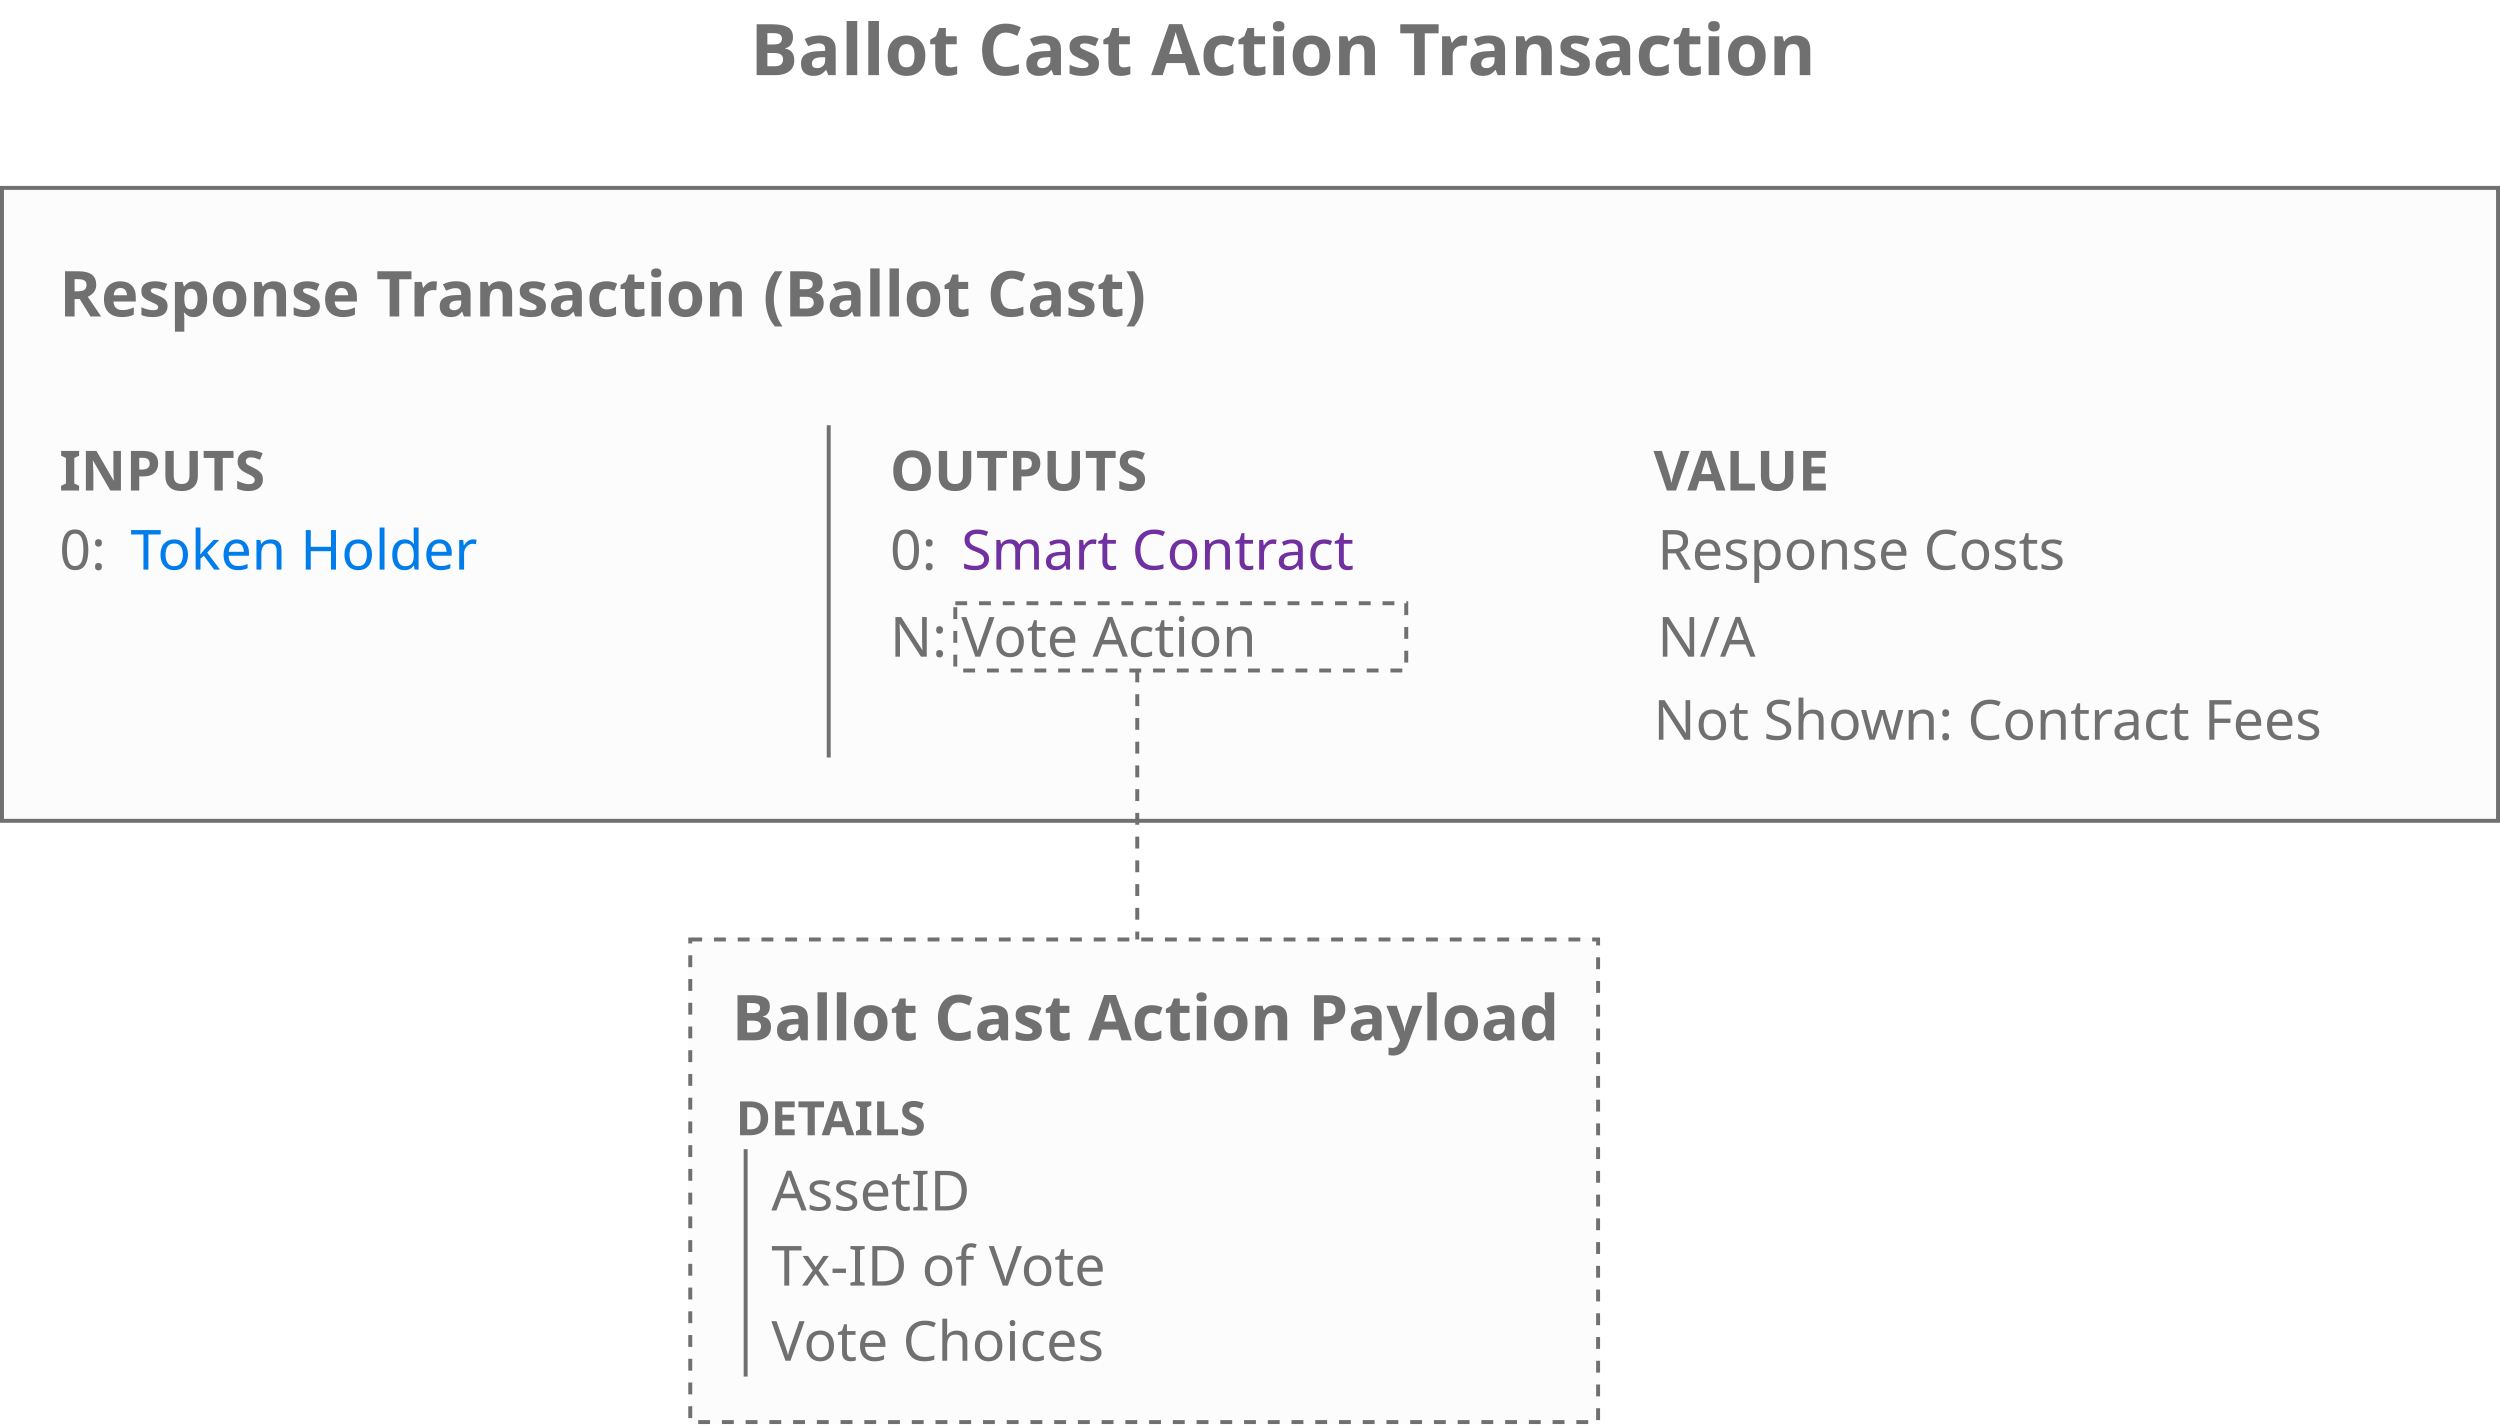
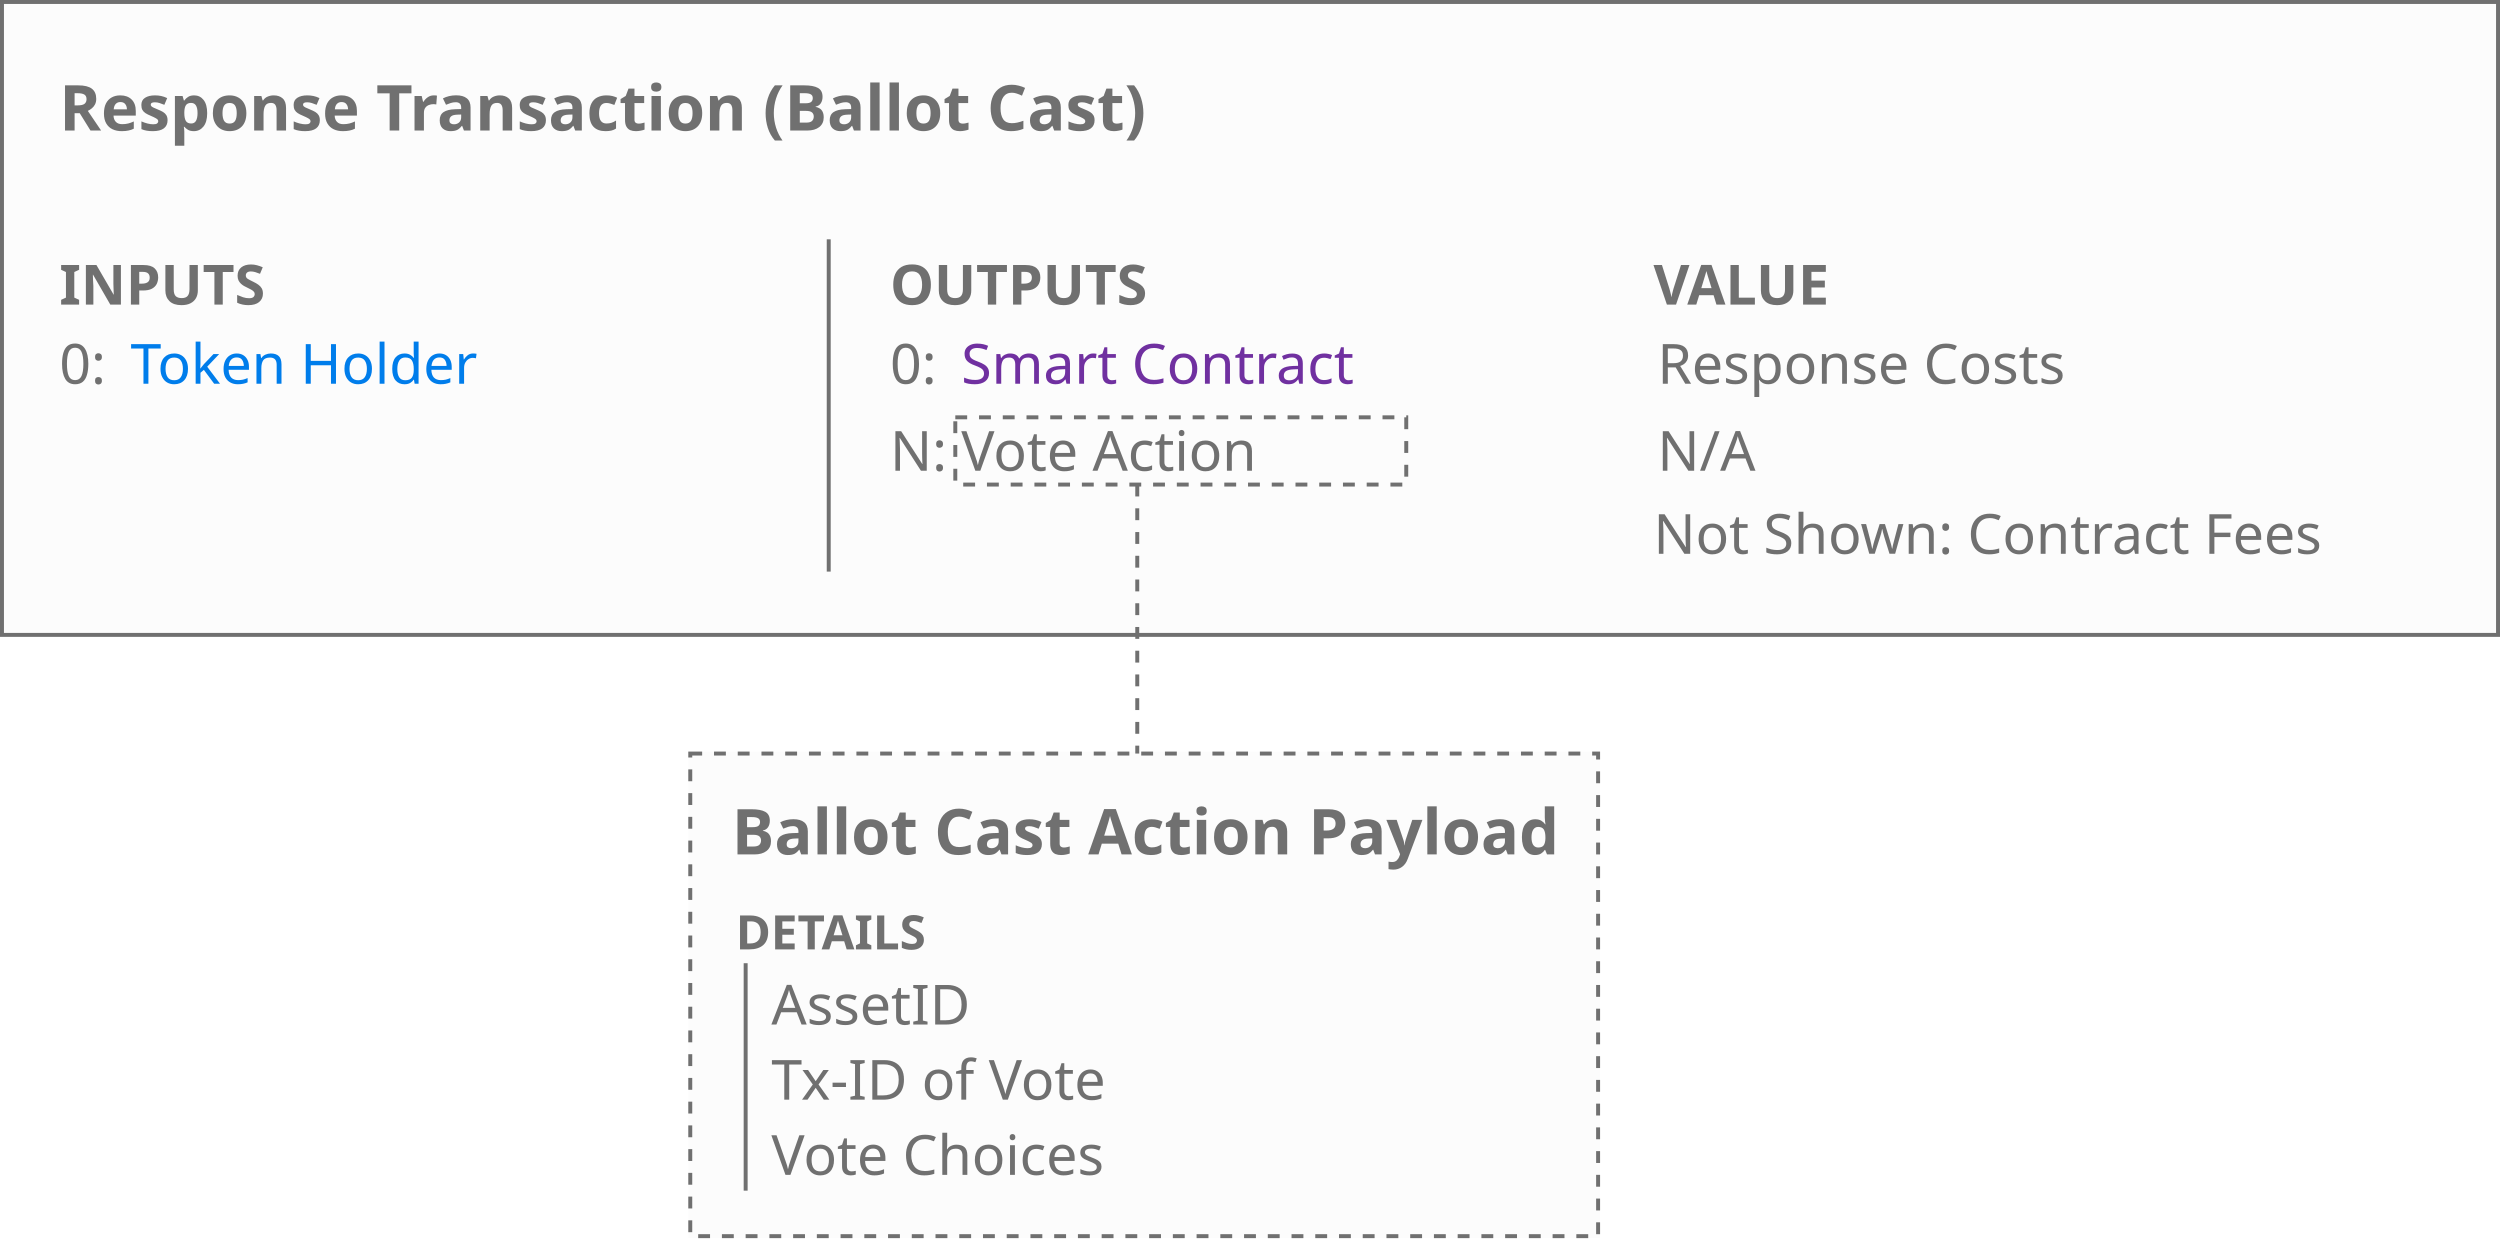
- <svg xmlns="http://www.w3.org/2000/svg" width="632" height="360" viewBox="0 0 632 360">
-   <g id="Group_43" data-name="Group 43" transform="translate(-2208 5765)">
+ <svg xmlns="http://www.w3.org/2000/svg" width="632" height="313" viewBox="0 0 632 313">
+   <g id="ballot-cast-action" transform="translate(-2208 5718)">
    <g id="Rectangle_270" data-name="Rectangle 270" transform="translate(2382 -5528)" fill="#fcfcfc" stroke="#707070" stroke-width="1" stroke-dasharray="3">
      <rect width="230.499" height="123" stroke="none" />
      <rect x="0.5" y="0.5" width="229.499" height="122" fill="none" />
    </g>
-     <text id="Ballot_Cast_Action_Transaction" data-name="Ballot Cast Action Transaction" transform="translate(2524 -5746)" fill="#707070" font-size="18" font-family="SegoeUI-Bold, Segoe UI" font-weight="700">
-       <tspan x="-126.352" y="0">Ballot Cast Action Transaction</tspan>
-     </text>
    <g id="Rectangle_271" data-name="Rectangle 271" transform="translate(2208 -5718)" fill="#fcfcfc" stroke="#707070" stroke-width="1">
      <rect width="632" height="161" stroke="none" />
      <rect x="0.5" y="0.5" width="631" height="160" fill="none" />
    </g>
    <text id="Response_Transaction_Ballot_Cast_" data-name="Response Transaction (Ballot Cast)" transform="translate(2223 -5685)" fill="#707070" font-size="16" font-family="SegoeUI-Semibold, Segoe UI" font-weight="600">
      <tspan x="0" y="0">Response Transaction (Ballot Cast)</tspan>
    </text>
    <line id="Line_327" data-name="Line 327" y2="84" transform="translate(2417.5 -5657.5)" fill="none" stroke="#707070" stroke-width="1" />
    <text id="INPUTS" transform="translate(2223 -5656)" fill="#707070" font-size="14" font-family="SegoeUI-Bold, Segoe UI" font-weight="700">
      <tspan x="0" y="15">INPUTS</tspan>
    </text>
    <text id="OUTPUTS_" data-name="OUTPUTS " transform="translate(2433 -5656)" fill="#707070" font-size="14" font-family="SegoeUI-Bold, Segoe UI" font-weight="700">
      <tspan x="0" y="15">OUTPUTS </tspan>
    </text>
    <text id="_0:_" data-name="0: " transform="translate(2223 -5621)" fill="#707070" font-size="14" font-family="SegoeUI, Segoe UI">
      <tspan x="0" y="0">0: </tspan>
    </text>
    <text id="VALUE" transform="translate(2626 -5656)" fill="#707070" font-size="14" font-family="SegoeUI-Bold, Segoe UI" font-weight="700">
      <tspan x="0" y="15">VALUE</tspan>
    </text>
    <text id="Ballot_Cast_Action_Payload" data-name="Ballot Cast Action Payload" transform="translate(2393 -5502)" fill="#707070" font-size="16" font-family="SegoeUI-Semibold, Segoe UI" font-weight="600">
      <tspan x="0" y="0">Ballot Cast Action Payload</tspan>
    </text>
    <line id="Line_328" data-name="Line 328" y2="68" transform="translate(2495.5 -5595.5)" fill="none" stroke="#707070" stroke-width="1" stroke-dasharray="3" />
    <text id="_0:_2" data-name="0: " transform="translate(2433 -5621)" fill="#707070" font-size="14" font-family="SegoeUI, Segoe UI">
      <tspan x="0" y="0">0: </tspan>
    </text>
    <text id="Response_Costs" data-name="Response Costs" transform="translate(2627 -5621)" fill="#707070" font-size="14" font-family="SegoeUI, Segoe UI">
      <tspan x="0" y="0">Response Costs</tspan>
    </text>
    <text id="Token_Holder" data-name="Token Holder" transform="translate(2241 -5621)" fill="#007deb" font-size="14" font-family="SegoeUI, Segoe UI">
      <tspan x="0" y="0">Token Holder</tspan>
    </text>
    <g id="Rectangle_272" data-name="Rectangle 272" transform="translate(2449 -5613)" fill="none" stroke="#707070" stroke-width="1" stroke-dasharray="3">
      <rect width="115" height="18" stroke="none" />
      <rect x="0.5" y="0.5" width="114" height="17" fill="none" />
    </g>
    <text id="N:_" data-name="N: " transform="translate(2433 -5599)" fill="#707070" font-size="14" font-family="SegoeUI, Segoe UI">
      <tspan x="0" y="0">N: </tspan>
    </text>
    <text id="Vote_Action" data-name="Vote Action" transform="translate(2451 -5599)" fill="#707070" font-size="14" font-family="SegoeUI, Segoe UI">
      <tspan x="0" y="0">Vote Action</tspan>
    </text>
    <text id="N_A" data-name="N/A" transform="translate(2627 -5599)" fill="#707070" font-size="14" font-family="SegoeUI, Segoe UI">
      <tspan x="0" y="0">N/A</tspan>
    </text>
    <text id="Not_Shown:_Contract_Fees" data-name="Not Shown: Contract Fees" transform="translate(2626 -5578)" fill="#707070" font-size="14" font-family="SegoeUI, Segoe UI">
      <tspan x="0" y="0">Not Shown: Contract Fees</tspan>
    </text>
    <text id="Smart_Contract" data-name="Smart Contract" transform="translate(2451 -5621)" fill="#7030a0" font-size="14" font-family="SegoeUI, Segoe UI">
      <tspan x="0" y="0">Smart Contract</tspan>
    </text>
    <text id="DETAILS" transform="translate(2394 -5491)" fill="#707070" font-size="12" font-family="SegoeUI-Bold, Segoe UI" font-weight="700">
      <tspan x="0" y="13">DETAILS</tspan>
    </text>
    <path id="Path_159" data-name="Path 159" d="M0,0V57.5" transform="translate(2396.5 -5474.5)" fill="none" stroke="#707070" stroke-width="1" />
    <text id="AssetID_Tx-ID_of_Vote_Vote_Choices" data-name="AssetID Tx-ID of Vote Vote Choices" transform="translate(2403 -5459)" fill="#707070" font-size="14" font-family="SegoeUI, Segoe UI">
      <tspan x="0" y="0">AssetID</tspan>
      <tspan x="0" y="19">Tx-ID of Vote</tspan>
      <tspan x="0" y="38">Vote Choices</tspan>
    </text>
  </g>
</svg>
